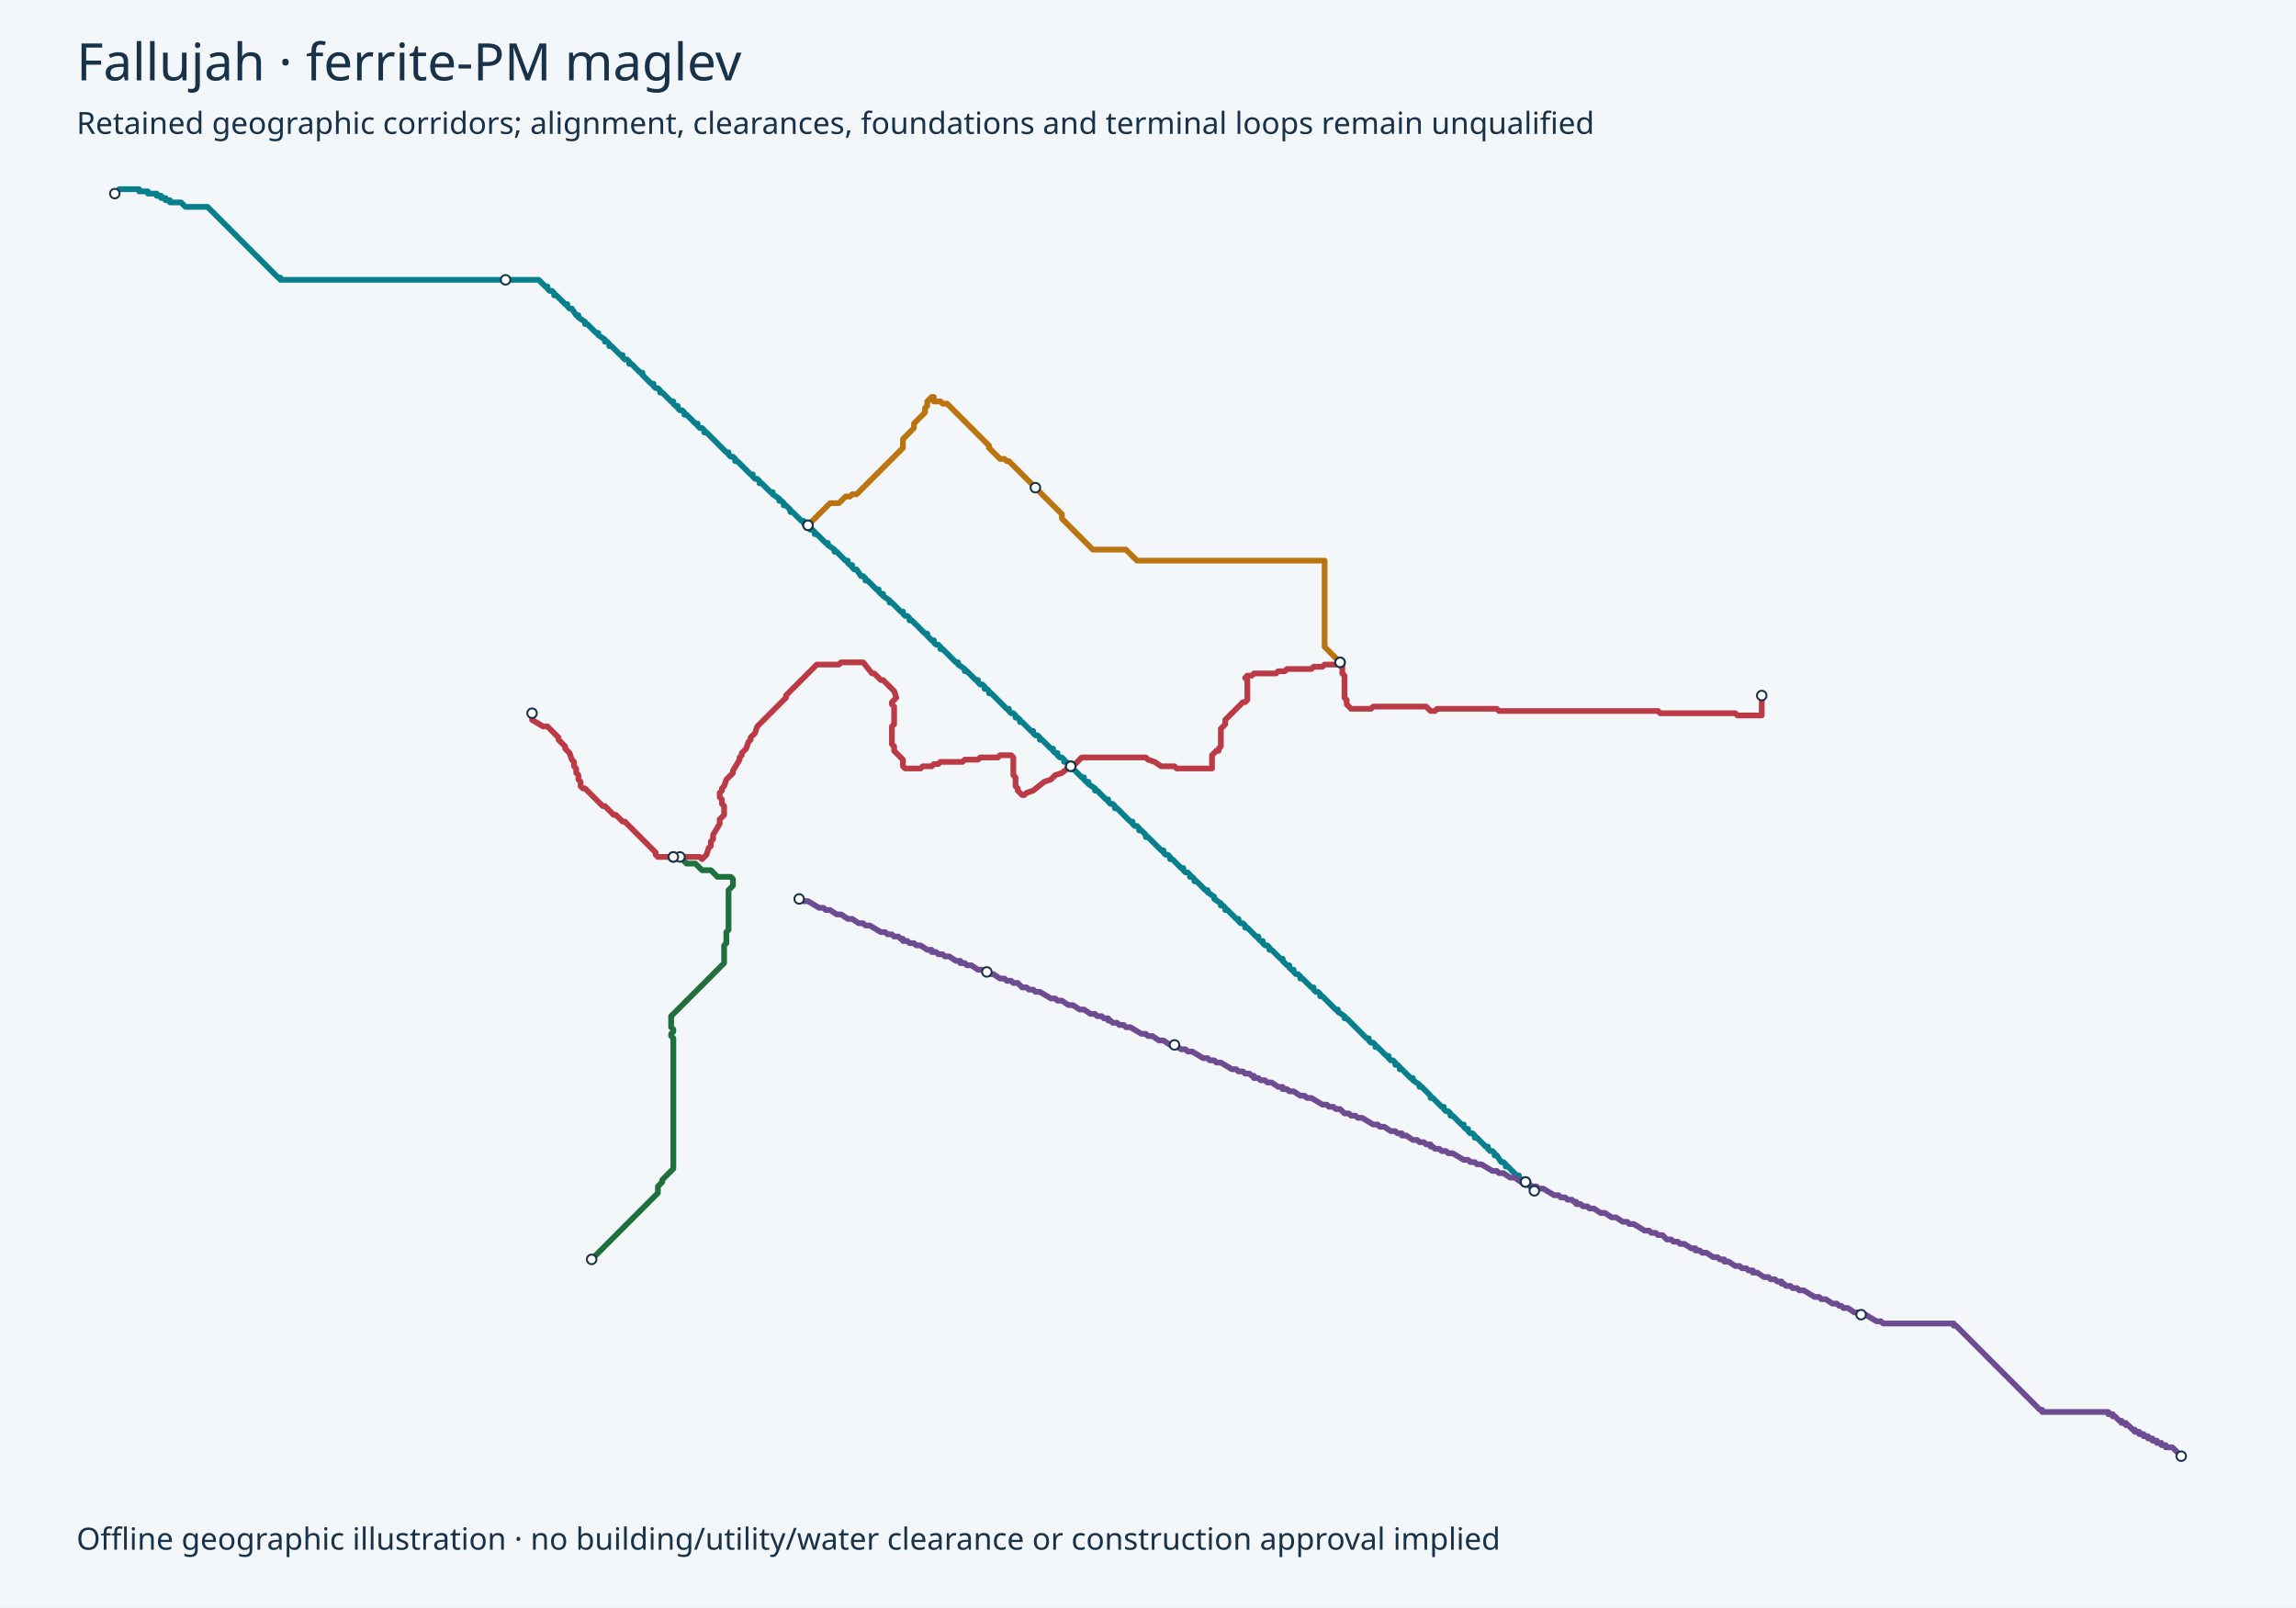
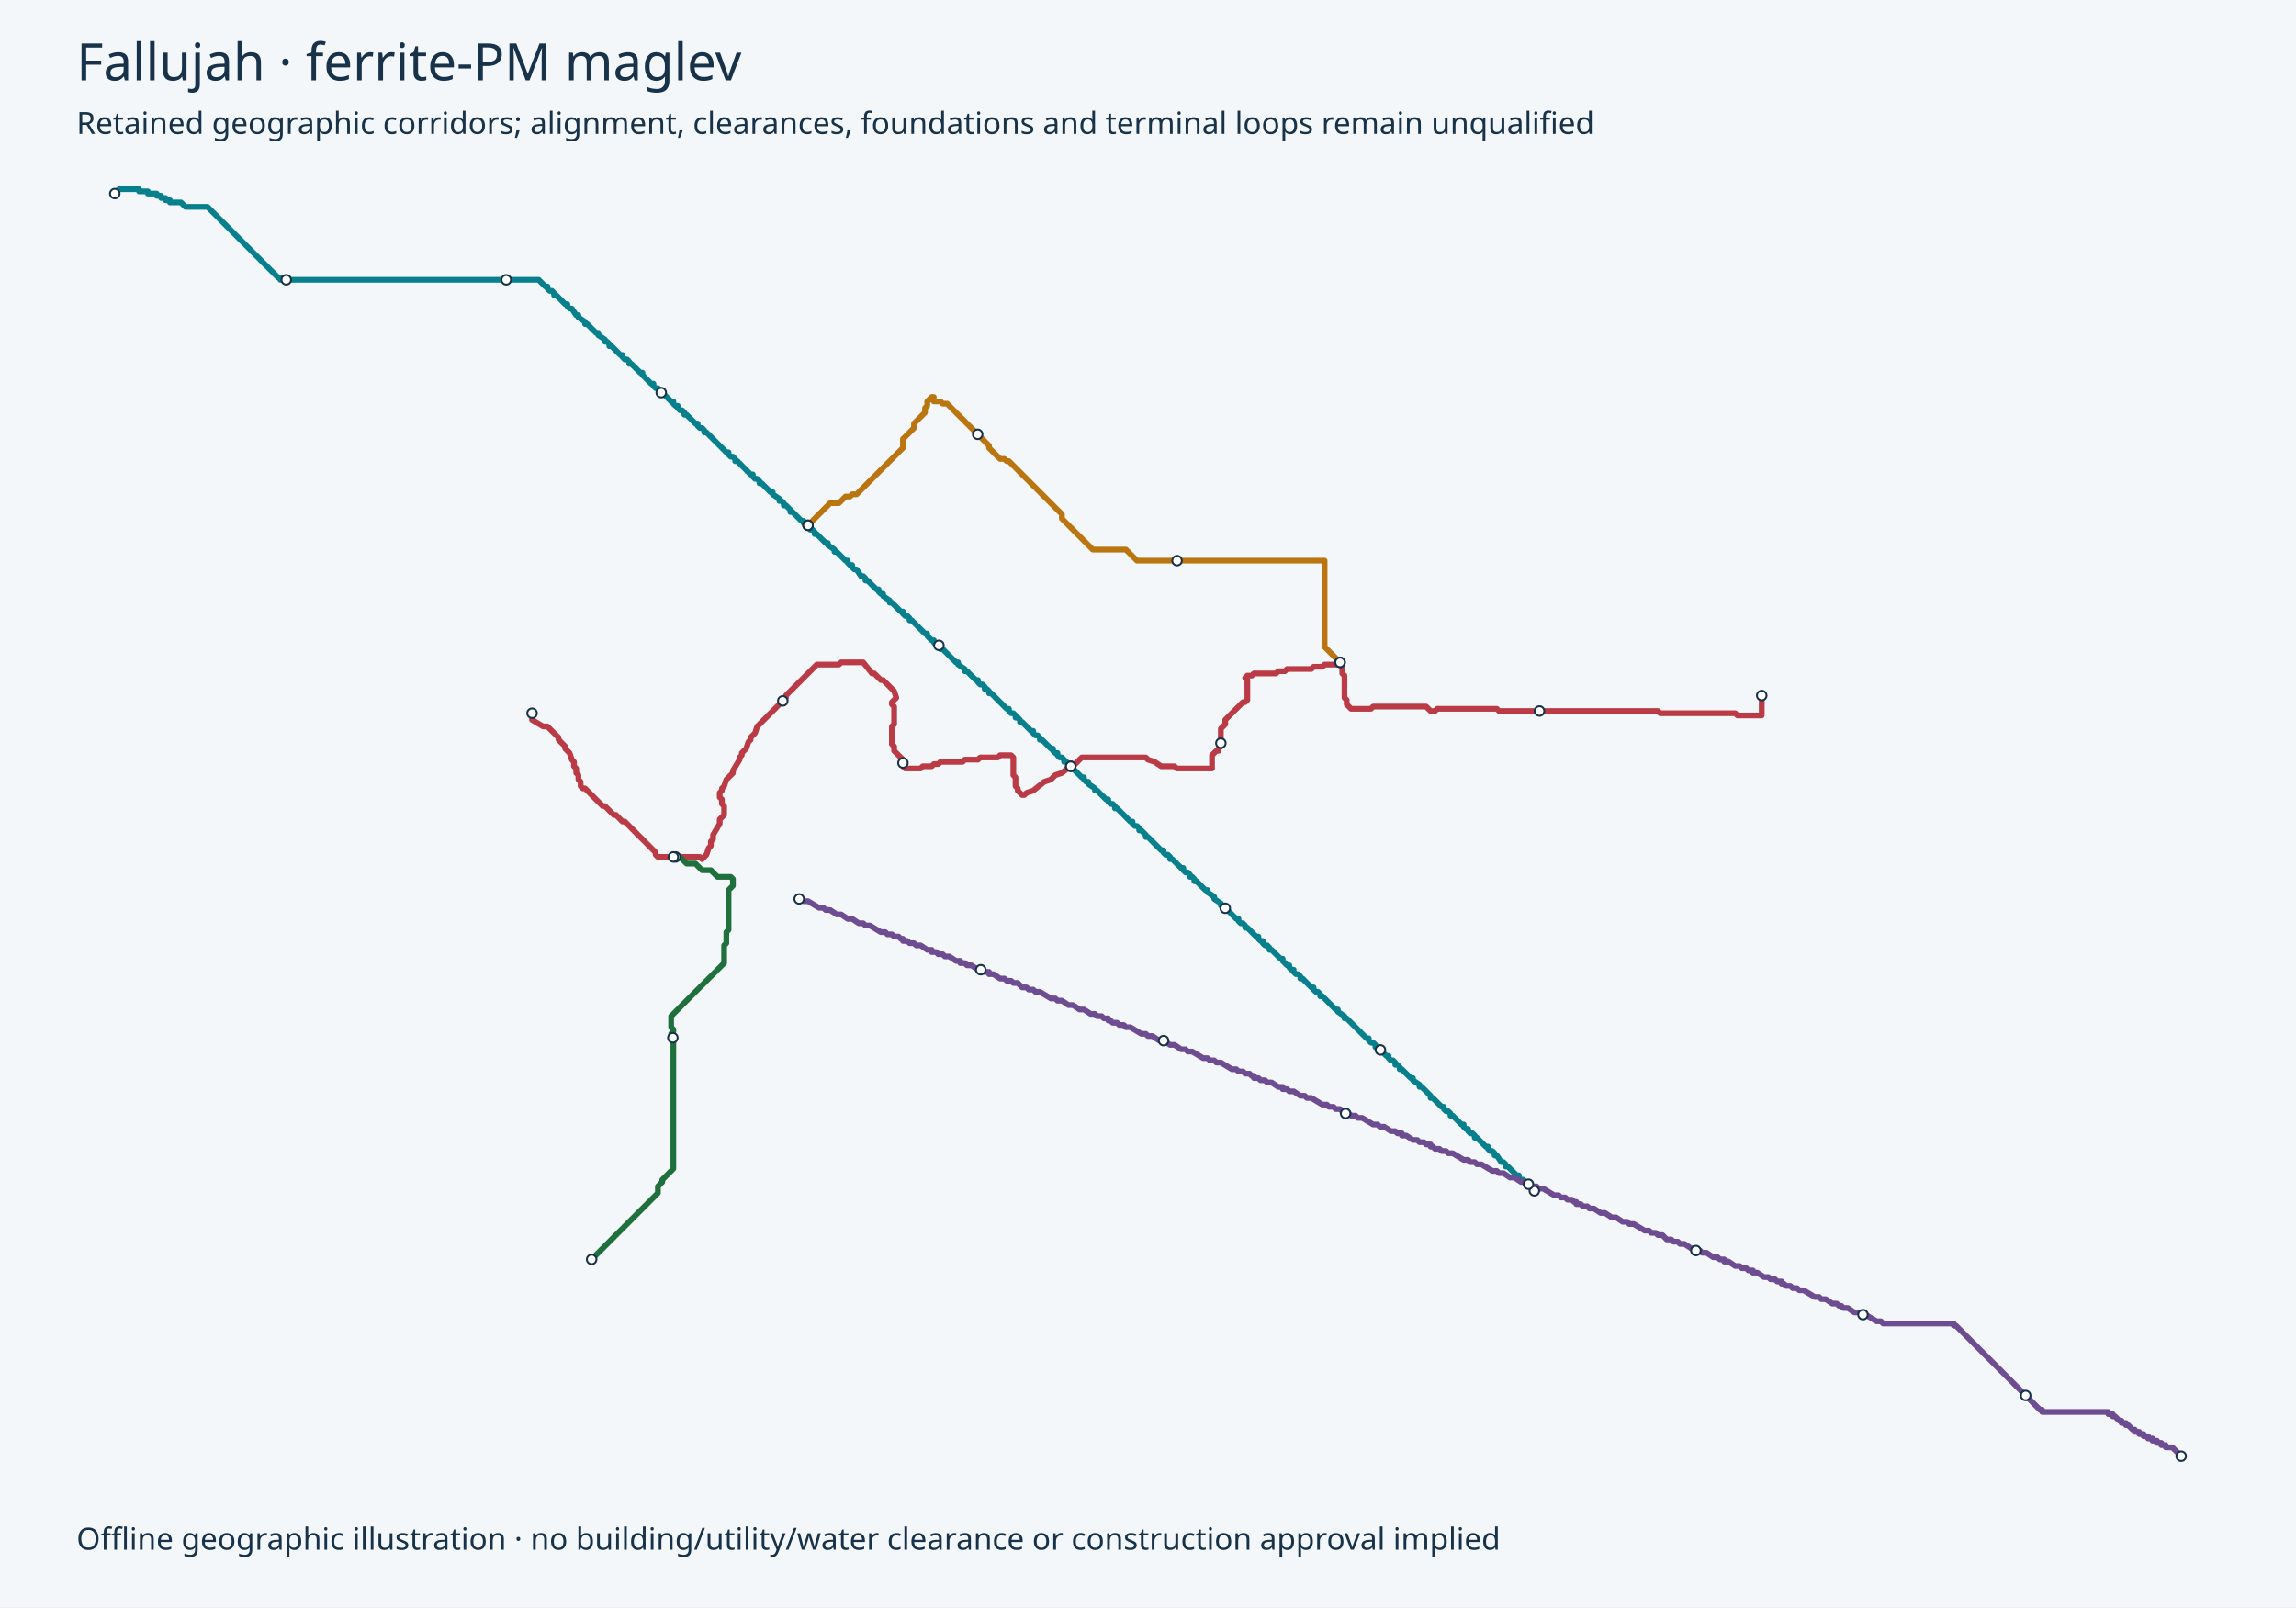
<svg xmlns="http://www.w3.org/2000/svg" width="1200" height="840" viewBox="0 0 1200 840" role="img">
  <rect width="1200" height="840" fill="#f4f7fa" />
  <g font-family="sans-serif" fill="#173249">
    <text x="40" y="42" font-size="27">Fallujah · ferrite-PM maglev</text>
    <text x="40" y="70" font-size="16">Retained geographic corridors; alignment, clearances, foundations and terminal loops remain unqualified</text>
  </g>
  <polyline points="60.00,101.19 62.31,98.88 72.69,98.88 72.69,100.03 77.31,100.03 77.31,101.19 81.92,101.19 81.92,102.34 84.23,102.34 84.23,103.50 86.54,103.50 86.54,104.66 88.85,104.66 88.85,105.81 94.62,105.81 96.92,108.12 108.46,108.12 145.38,145.11 146.54,145.11 146.54,146.26 281.54,146.26 285.00,149.73 286.15,149.73 286.15,150.89 287.31,152.04 288.46,152.04 289.62,153.20 289.62,154.35 290.77,154.35 295.38,158.98 296.54,158.98 296.54,160.13 297.69,161.29 298.85,161.29 301.15,164.76 302.31,164.76 302.31,165.91 305.77,168.22 305.77,169.38 306.92,169.38 311.54,174.00 312.69,174.00 312.69,175.16 316.15,177.47 316.15,178.62 317.31,178.62 318.46,179.78 318.46,180.94 319.62,180.94 324.23,185.56 325.38,185.56 325.38,186.71 326.54,187.87 327.69,187.87 328.85,189.03 328.85,190.18 330.00,190.18 334.62,194.80 335.77,194.80 335.77,195.96 340.38,200.58 341.54,200.58 341.54,201.74 342.69,202.89 343.85,202.89 345.00,204.05 345.00,205.21 346.15,205.21 350.77,209.83 351.92,209.83 351.92,210.99 353.08,212.14 354.23,212.14 354.23,213.30 355.38,214.45 356.54,214.45 357.69,215.61 357.69,216.76 358.85,216.76 363.46,221.39 364.62,221.39 364.62,222.54 365.77,223.70 366.92,223.70 368.08,224.85 368.08,226.01 369.23,226.01 379.62,236.41 380.77,236.41 380.77,237.57 381.92,238.72 383.08,238.72 384.23,239.88 384.23,241.03 385.38,241.03 392.31,247.97 393.46,247.97 393.46,249.13 394.62,250.28 395.77,250.28 396.92,251.44 396.92,252.59 398.08,252.59 402.69,257.22 403.85,257.22 403.85,258.37 407.31,260.68 407.31,261.84 408.46,261.84 409.62,262.99 409.62,264.15 410.77,264.15 413.08,266.46 413.08,267.62 414.23,267.62 418.85,272.24 420.00,272.24 420.00,273.40 421.15,274.55 422.31,274.55 423.46,275.71 423.46,276.86 424.62,276.86 425.77,278.02 425.77,279.17 426.92,279.17 431.54,283.80 432.69,283.80 432.69,284.95 436.15,287.26 436.15,288.42 437.31,288.42 441.92,293.04 443.08,293.04 443.08,294.20 444.23,295.36 445.38,295.36 445.38,296.51 446.54,297.67 447.69,297.67 450.00,301.13 451.15,301.13 452.31,302.29 452.31,303.45 453.46,303.45 458.08,308.07 459.23,308.07 459.23,309.22 460.38,310.38 461.54,310.38 461.54,311.54 465.00,313.85 465.00,315.00 466.15,315.00 470.77,319.63 471.92,319.63 471.92,320.78 473.08,321.94 474.23,321.94 475.38,323.09 475.38,324.25 476.54,324.25 483.46,331.18 484.62,331.18 484.62,332.34 486.92,334.65 488.08,334.65 488.08,335.81 489.23,336.96 490.38,336.96 491.54,338.12 491.54,339.27 492.69,339.27 499.62,346.21 500.77,346.21 500.77,347.36 504.23,349.68 504.23,350.83 505.38,350.83 510.00,355.45 511.15,355.45 511.15,356.61 512.31,357.77 513.46,357.77 514.62,358.92 514.62,360.08 515.77,360.08 516.92,361.23 516.92,362.39 518.08,362.39 526.15,370.48 527.31,370.48 527.31,371.63 528.46,372.79 529.62,372.79 530.77,373.95 530.77,375.10 531.92,375.10 533.08,376.26 533.08,377.41 534.23,377.41 538.85,382.04 540.00,382.04 540.00,383.19 541.15,384.35 542.31,384.35 543.46,385.50 543.46,386.66 544.62,386.66 549.23,391.28 550.38,391.28 550.38,392.44 551.54,393.59 552.69,393.59 552.69,394.75 553.85,395.91 555.00,395.91 556.15,397.06 556.15,398.22 557.31,398.22 565.38,406.31 566.54,406.31 566.54,407.46 567.69,408.62 568.85,408.62 568.85,409.77 572.31,412.09 572.31,413.24 573.46,413.24 578.08,417.86 579.23,417.86 579.23,419.02 580.38,420.18 581.54,420.18 582.69,421.33 582.69,422.49 583.85,422.49 590.77,429.42 591.92,429.42 591.92,430.58 593.08,431.73 594.23,431.73 595.38,432.89 595.38,434.05 596.54,434.05 598.85,436.36 598.85,437.51 600.00,437.51 606.92,444.45 608.08,444.45 608.08,445.60 609.23,446.76 610.38,446.76 611.54,447.91 611.54,449.07 612.69,449.07 617.31,453.69 618.46,453.69 618.46,454.85 619.62,456.00 620.77,456.00 621.92,457.16 621.92,458.32 623.08,458.32 624.23,459.47 624.23,460.63 625.38,460.63 630.00,465.25 631.15,465.25 631.15,466.41 634.62,468.72 634.62,469.87 638.08,472.18 638.08,473.34 639.23,473.34 640.38,474.50 640.38,475.65 641.54,475.65 646.15,480.28 647.31,480.28 647.31,481.43 648.46,482.59 649.62,482.59 650.77,483.74 650.77,484.90 651.92,484.90 656.54,489.52 657.69,489.52 657.69,490.68 658.85,491.83 660.00,491.83 660.00,492.99 661.15,494.14 662.31,494.14 663.46,495.30 663.46,496.46 664.62,496.46 669.23,501.08 670.38,501.08 670.38,502.23 672.69,504.55 673.85,504.55 673.85,505.70 675.00,506.86 676.15,506.86 676.15,508.01 677.31,509.17 678.46,509.17 679.62,510.32 679.62,511.48 680.77,511.48 685.38,516.10 686.54,516.10 686.54,517.26 687.69,518.41 688.85,518.41 690.00,519.57 690.00,520.73 691.15,520.73 698.08,527.66 699.23,527.66 699.23,528.82 702.69,531.13 702.69,532.28 703.85,532.28 714.23,542.69 715.38,542.69 715.38,543.84 716.54,545.00 717.69,545.00 718.85,546.15 718.85,547.31 720.00,547.31 724.62,551.93 725.77,551.93 725.77,553.09 726.92,554.24 728.08,554.24 729.23,555.40 729.23,556.55 730.38,556.55 731.54,557.71 731.54,558.87 732.69,558.87 737.31,563.49 738.46,563.49 738.46,564.64 741.92,566.96 741.92,568.11 743.08,568.11 744.23,569.27 747.69,572.74 747.69,573.89 748.85,573.89 753.46,578.51 754.62,578.51 754.62,579.67 755.77,580.83 756.92,580.83 758.08,581.98 758.08,583.14 759.23,583.14 763.85,587.76 765.00,587.76 765.00,588.92 766.15,590.07 767.31,590.07 767.31,591.23 768.46,592.38 769.62,592.38 770.77,593.54 770.77,594.69 771.92,594.69 776.54,599.32 777.69,599.32 777.69,600.47 778.85,601.63 780.00,601.63 781.15,602.78 781.15,603.94 782.31,603.94 784.62,607.41 785.77,607.41 786.92,608.56 786.92,609.72 788.08,609.72 792.69,614.34 793.85,614.34 793.85,615.50 795.00,616.65 796.15,616.65 797.31,617.81 797.31,618.97 798.46,618.97 801.92,622.43" stroke="#087f8c" fill="none" stroke-width="3" stroke-linejoin="round" />
  <polyline points="278.08,372.79 278.08,376.26 283.85,379.72 286.15,379.72 291.92,385.50 291.92,386.66 295.38,390.13 295.38,391.28 297.69,393.59 298.85,397.06 300.00,398.22 300.00,400.53 301.15,401.68 301.15,404.00 302.31,405.15 302.31,407.46 303.46,408.62 303.46,410.93 304.62,412.09 305.77,412.09 315.00,421.33 316.15,421.33 320.77,425.95 321.92,425.95 325.38,429.42 326.54,429.42 342.69,445.60 342.69,446.76 343.85,447.91 365.77,447.91 366.92,449.07 369.23,446.76 370.38,443.29 371.54,442.14 371.54,439.82 372.69,438.67 372.69,436.36 376.15,430.58 376.15,428.27 378.46,425.95 378.46,421.33 377.31,420.18 377.31,417.86 376.15,416.71 376.15,414.40 377.31,413.24 377.31,412.09 378.46,410.93 379.62,407.46 383.08,404.00 383.08,402.84 386.54,397.06 386.54,395.91 387.69,394.75 387.69,393.59 390.00,391.28 391.15,387.82 392.31,386.66 392.31,385.50 394.62,383.19 395.77,379.72 410.77,364.70 410.77,363.54 426.92,347.36 438.46,347.36 439.62,346.21 451.15,346.21 455.77,351.99 456.92,351.99 460.38,355.45 461.54,355.45 467.31,361.23 468.46,364.70 466.15,367.01 466.15,368.17 467.31,369.32 467.31,378.57 466.15,379.72 466.15,388.97 467.31,390.13 467.31,392.44 471.92,397.06 471.92,400.53 473.08,401.68 481.15,401.68 482.31,400.53 486.92,400.53 488.08,399.37 490.38,399.37 491.54,398.22 503.08,398.22 504.23,397.06 511.15,397.06 512.31,395.91 521.54,395.91 522.69,394.75 528.46,394.75 529.62,395.91 529.62,405.15 530.77,406.31 530.77,410.93 531.92,412.09 531.92,413.24 534.23,415.55 535.38,415.55 536.54,414.40 540.00,413.24 545.77,408.62 549.23,407.46 551.54,405.15 555.00,404.00 560.77,399.37 561.92,399.37 565.38,395.91 598.85,395.91 600.00,397.06 603.46,398.22 606.92,400.53 613.85,400.53 615.00,401.68 633.46,401.68 633.46,394.75 635.77,392.44 636.92,392.44 636.92,391.28 638.08,390.13 638.08,380.88 640.38,378.57 640.38,376.26 649.62,367.01 650.77,367.01 651.92,365.86 651.92,355.45 650.77,354.30 651.92,353.14 654.23,353.14 655.38,351.99 666.92,351.99 668.08,350.83 671.54,350.83 672.69,349.68 685.38,349.68 686.54,348.52 691.15,348.52 692.31,347.36 699.23,347.36 700.38,346.21 701.54,347.36 701.54,351.99 702.69,353.14 702.69,364.70 703.85,365.86 703.85,368.17 706.15,370.48 716.54,370.48 717.69,369.32 745.38,369.32 747.69,371.63 750.00,371.63 751.15,370.48 782.31,370.48 783.46,371.63 866.54,371.63 867.69,372.79 906.92,372.79 908.08,373.95 920.77,373.95 920.77,363.54" stroke="#ba3b46" fill="none" stroke-width="3" stroke-linejoin="round" />
  <polyline points="1140.00,761.12 1135.38,756.50 1131.92,756.50 1131.92,755.34 1129.62,755.34 1129.62,754.19 1127.31,754.19 1127.31,753.03 1125.00,753.03 1125.00,751.88 1122.69,751.88 1122.69,750.72 1120.38,750.72 1120.38,749.57 1118.08,749.57 1118.08,748.41 1115.77,748.41 1115.77,747.25 1114.62,747.25 1112.31,744.94 1111.15,744.94 1111.15,743.79 1108.85,743.79 1108.85,742.63 1107.69,742.63 1105.38,740.32 1104.23,740.32 1104.23,739.16 1101.92,739.16 1101.92,738.01 1067.31,738.01 1067.31,736.85 1066.15,736.85 1022.31,692.93 1021.15,692.93 1021.15,691.78 984.23,691.78 983.08,690.62 980.77,690.62 975.00,687.15 972.69,687.15 971.54,686.00 969.23,686.00 965.77,683.69 963.46,683.69 962.31,682.53 961.15,682.53 960.00,681.38 957.69,681.38 954.23,679.06 951.92,679.06 950.77,677.91 948.46,677.91 942.69,674.44 940.38,674.44 939.23,673.29 936.92,673.29 935.77,672.13 933.46,672.13 932.31,670.97 931.15,670.97 931.15,669.82 928.85,669.82 927.69,668.66 925.38,668.66 924.23,667.51 921.92,667.51 918.46,665.20 916.15,665.20 916.15,664.04 913.85,664.04 912.69,662.88 910.38,662.88 909.23,661.73 906.92,661.73 903.46,659.42 901.15,659.42 901.15,658.26 898.85,658.26 897.69,657.11 895.38,657.11 891.92,654.79 889.62,654.79 888.46,653.64 886.15,653.64 886.15,652.48 883.85,652.48 880.38,650.17 878.08,650.17 876.92,649.01 874.62,649.01 873.46,647.86 871.15,647.86 868.85,645.55 866.54,645.55 865.38,644.39 863.08,644.39 861.92,643.24 859.62,643.24 853.85,639.77 851.54,639.77 850.38,638.61 848.08,638.61 844.62,636.30 842.31,636.30 838.85,633.99 836.54,633.99 833.08,631.68 830.77,631.68 829.62,630.52 827.31,630.52 826.15,629.37 823.85,629.37 823.85,628.21 822.69,628.21 821.54,627.06 819.23,627.06 818.08,625.90 815.77,625.90 814.62,624.74 812.31,624.74 806.54,621.28 804.23,621.28 803.08,620.12 800.77,620.12 797.31,617.81 795.00,617.81 791.54,615.50 789.23,615.50 785.77,613.19 783.46,613.19 782.31,612.03 780.00,612.03 774.23,608.56 771.92,608.56 770.77,607.41 768.46,607.41 767.31,606.25 765.00,606.25 759.23,602.78 756.92,602.78 755.77,601.63 753.46,601.63 752.31,600.47 750.00,600.47 748.85,599.32 747.69,599.32 747.69,598.16 745.38,598.16 744.23,597.01 741.92,597.01 740.77,595.85 738.46,595.85 735.00,593.54 732.69,593.54 732.69,592.38 730.38,592.38 729.23,591.23 726.92,591.23 723.46,588.92 721.15,588.92 720.00,587.76 717.69,587.76 711.92,584.29 709.62,584.29 708.46,583.14 706.15,583.14 705.00,581.98 702.69,581.98 700.38,579.67 698.08,579.67 696.92,578.51 694.62,578.51 693.46,577.36 691.15,577.36 685.38,573.89 683.08,573.89 681.92,572.74 679.62,572.74 676.15,570.42 673.85,570.42 672.69,569.27 670.38,569.27 670.38,568.11 668.08,568.11 664.62,565.80 662.31,565.80 661.15,564.64 658.85,564.64 657.69,563.49 655.38,563.49 655.38,562.33 654.23,562.33 653.08,561.18 650.77,561.18 649.62,560.02 647.31,560.02 646.15,558.87 643.85,558.87 638.08,555.40 635.77,555.40 634.62,554.24 632.31,554.24 631.15,553.09 628.85,553.09 623.08,549.62 620.77,549.62 619.62,548.46 617.31,548.46 613.85,546.15 611.54,546.15 608.08,543.84 605.77,543.84 602.31,541.53 600.00,541.53 598.85,540.37 596.54,540.37 590.77,536.91 588.46,536.91 587.31,535.75 585.00,535.75 583.85,534.60 581.54,534.60 580.38,533.44 579.23,533.44 579.23,532.28 576.92,532.28 575.77,531.13 573.46,531.13 572.31,529.97 570.00,529.97 566.54,527.66 564.23,527.66 560.77,525.35 558.46,525.35 555.00,523.04 552.69,523.04 551.54,521.88 549.23,521.88 543.46,518.41 541.15,518.41 540.00,517.26 537.69,517.26 536.54,516.10 534.23,516.10 531.92,513.79 529.62,513.79 528.46,512.64 526.15,512.64 525.00,511.48 522.69,511.48 519.23,509.17 516.92,509.17 516.92,508.01 514.62,508.01 513.46,506.86 511.15,506.86 507.69,504.55 505.38,504.55 504.23,503.39 501.92,503.39 501.92,502.23 499.62,502.23 496.15,499.92 493.85,499.92 492.69,498.77 490.38,498.77 489.23,497.61 486.92,497.61 486.92,496.46 484.62,496.46 481.15,494.14 478.85,494.14 477.69,492.99 475.38,492.99 474.23,491.83 471.92,491.83 471.92,490.68 470.77,490.68 469.62,489.52 467.31,489.52 466.15,488.37 463.85,488.37 462.69,487.21 460.38,487.21 454.62,483.74 452.31,483.74 451.15,482.59 448.85,482.59 445.38,480.28 443.08,480.28 439.62,477.96 437.31,477.96 433.85,475.65 431.54,475.65 430.38,474.50 428.08,474.50 422.31,471.03 420.00,471.03 418.85,469.87 417.69,469.87" stroke="#6d4c91" fill="none" stroke-width="3" stroke-linejoin="round" />
  <polyline points="422.31,274.55 433.85,262.99 438.46,262.99 441.92,259.53 444.23,259.53 445.38,258.37 447.69,258.37 471.92,234.10 471.92,229.48 477.69,223.70 477.69,221.39 483.46,215.61 483.46,213.30 484.62,212.14 484.62,209.83 486.92,207.52 488.08,207.52 486.92,208.67 488.08,209.83 491.54,209.83 492.69,210.99 495.00,210.99 516.92,232.94 516.92,234.10 522.69,239.88 525.00,239.88 526.15,241.03 527.31,241.03 555.00,268.77 555.00,271.08 571.15,287.26 588.46,287.26 594.23,293.04 692.31,293.04 692.31,338.12 700.38,346.21" stroke="#ba7510" fill="none" stroke-width="3" stroke-linejoin="round" />
  <polyline points="351.92,447.91 355.38,447.91 358.85,451.38 363.46,451.38 366.92,454.85 371.54,454.85 375.00,458.32 381.92,458.32 383.08,459.47 383.08,462.94 380.77,465.25 380.77,486.05 379.62,487.21 379.62,492.99 378.46,494.14 378.46,503.39 350.77,531.13 350.77,536.91 351.92,538.06 351.92,539.22 350.77,540.37 350.77,541.53 351.92,542.69 351.92,610.87 346.15,616.65 346.15,617.81 343.85,620.12 343.85,623.59 309.23,658.26" stroke="#20703d" fill="none" stroke-width="3" stroke-linejoin="round" />
  <circle cx="60.00" cy="101.19" r="2.5" fill="white" stroke="#173249" />
-   <circle cx="264.23" cy="146.26" r="2.5" fill="white" stroke="#173249" />
+   <circle cx="149.61" cy="146.26" r="2.5" fill="white" stroke="#173249" />
+   <circle cx="264.58" cy="146.26" r="2.5" fill="white" stroke="#173249" />
+   <circle cx="345.60" cy="205.21" r="2.5" fill="white" stroke="#173249" />
  <circle cx="422.31" cy="274.55" r="2.5" fill="white" stroke="#173249" />
+   <circle cx="490.72" cy="337.30" r="2.5" fill="white" stroke="#173249" />
  <circle cx="559.62" cy="400.53" r="2.5" fill="white" stroke="#173249" />
-   <circle cx="797.31" cy="617.81" r="2.5" fill="white" stroke="#173249" />
+   <circle cx="640.38" cy="474.73" r="2.5" fill="white" stroke="#173249" />
+   <circle cx="721.48" cy="548.79" r="2.5" fill="white" stroke="#173249" />
  <circle cx="801.92" cy="622.43" r="2.5" fill="white" stroke="#173249" />
  <circle cx="278.08" cy="372.79" r="2.5" fill="white" stroke="#173249" />
-   <circle cx="351.92" cy="447.91" r="2.5" fill="white" stroke="#173249" />
-   <circle cx="355.38" cy="447.91" r="2.5" fill="white" stroke="#173249" />
+   <circle cx="353.08" cy="447.91" r="2.5" fill="white" stroke="#173249" />
+   <circle cx="409.13" cy="366.34" r="2.5" fill="white" stroke="#173249" />
+   <circle cx="471.92" cy="398.79" r="2.5" fill="white" stroke="#173249" />
  <circle cx="559.62" cy="400.53" r="2.5" fill="white" stroke="#173249" />
+   <circle cx="638.08" cy="388.44" r="2.5" fill="white" stroke="#173249" />
  <circle cx="700.38" cy="346.21" r="2.5" fill="white" stroke="#173249" />
+   <circle cx="804.61" cy="371.63" r="2.5" fill="white" stroke="#173249" />
  <circle cx="920.77" cy="363.54" r="2.5" fill="white" stroke="#173249" />
  <circle cx="1140.00" cy="761.12" r="2.5" fill="white" stroke="#173249" />
-   <circle cx="972.69" cy="687.15" r="2.5" fill="white" stroke="#173249" />
-   <circle cx="797.31" cy="617.81" r="2.5" fill="white" stroke="#173249" />
-   <circle cx="613.85" cy="546.15" r="2.5" fill="white" stroke="#173249" />
-   <circle cx="515.77" cy="508.01" r="2.5" fill="white" stroke="#173249" />
+   <circle cx="1058.72" cy="729.40" r="2.5" fill="white" stroke="#173249" />
+   <circle cx="973.67" cy="687.15" r="2.5" fill="white" stroke="#173249" />
+   <circle cx="886.36" cy="653.64" r="2.5" fill="white" stroke="#173249" />
+   <circle cx="798.85" cy="618.97" r="2.5" fill="white" stroke="#173249" />
+   <circle cx="703.28" cy="581.98" r="2.5" fill="white" stroke="#173249" />
+   <circle cx="608.15" cy="543.92" r="2.5" fill="white" stroke="#173249" />
+   <circle cx="512.60" cy="506.86" r="2.5" fill="white" stroke="#173249" />
  <circle cx="417.69" cy="469.87" r="2.5" fill="white" stroke="#173249" />
  <circle cx="422.31" cy="274.55" r="2.5" fill="white" stroke="#173249" />
-   <circle cx="541.15" cy="254.90" r="2.5" fill="white" stroke="#173249" />
+   <circle cx="510.98" cy="227.00" r="2.5" fill="white" stroke="#173249" />
+   <circle cx="615.19" cy="293.04" r="2.5" fill="white" stroke="#173249" />
  <circle cx="700.38" cy="346.21" r="2.5" fill="white" stroke="#173249" />
  <circle cx="351.92" cy="447.91" r="2.5" fill="white" stroke="#173249" />
+   <circle cx="351.67" cy="542.43" r="2.5" fill="white" stroke="#173249" />
  <circle cx="309.23" cy="658.26" r="2.5" fill="white" stroke="#173249" />
  <text x="40" y="810" font-family="sans-serif" font-size="16" fill="#173249">Offline geographic illustration · no building/utility/water clearance or construction approval implied</text>
</svg>
